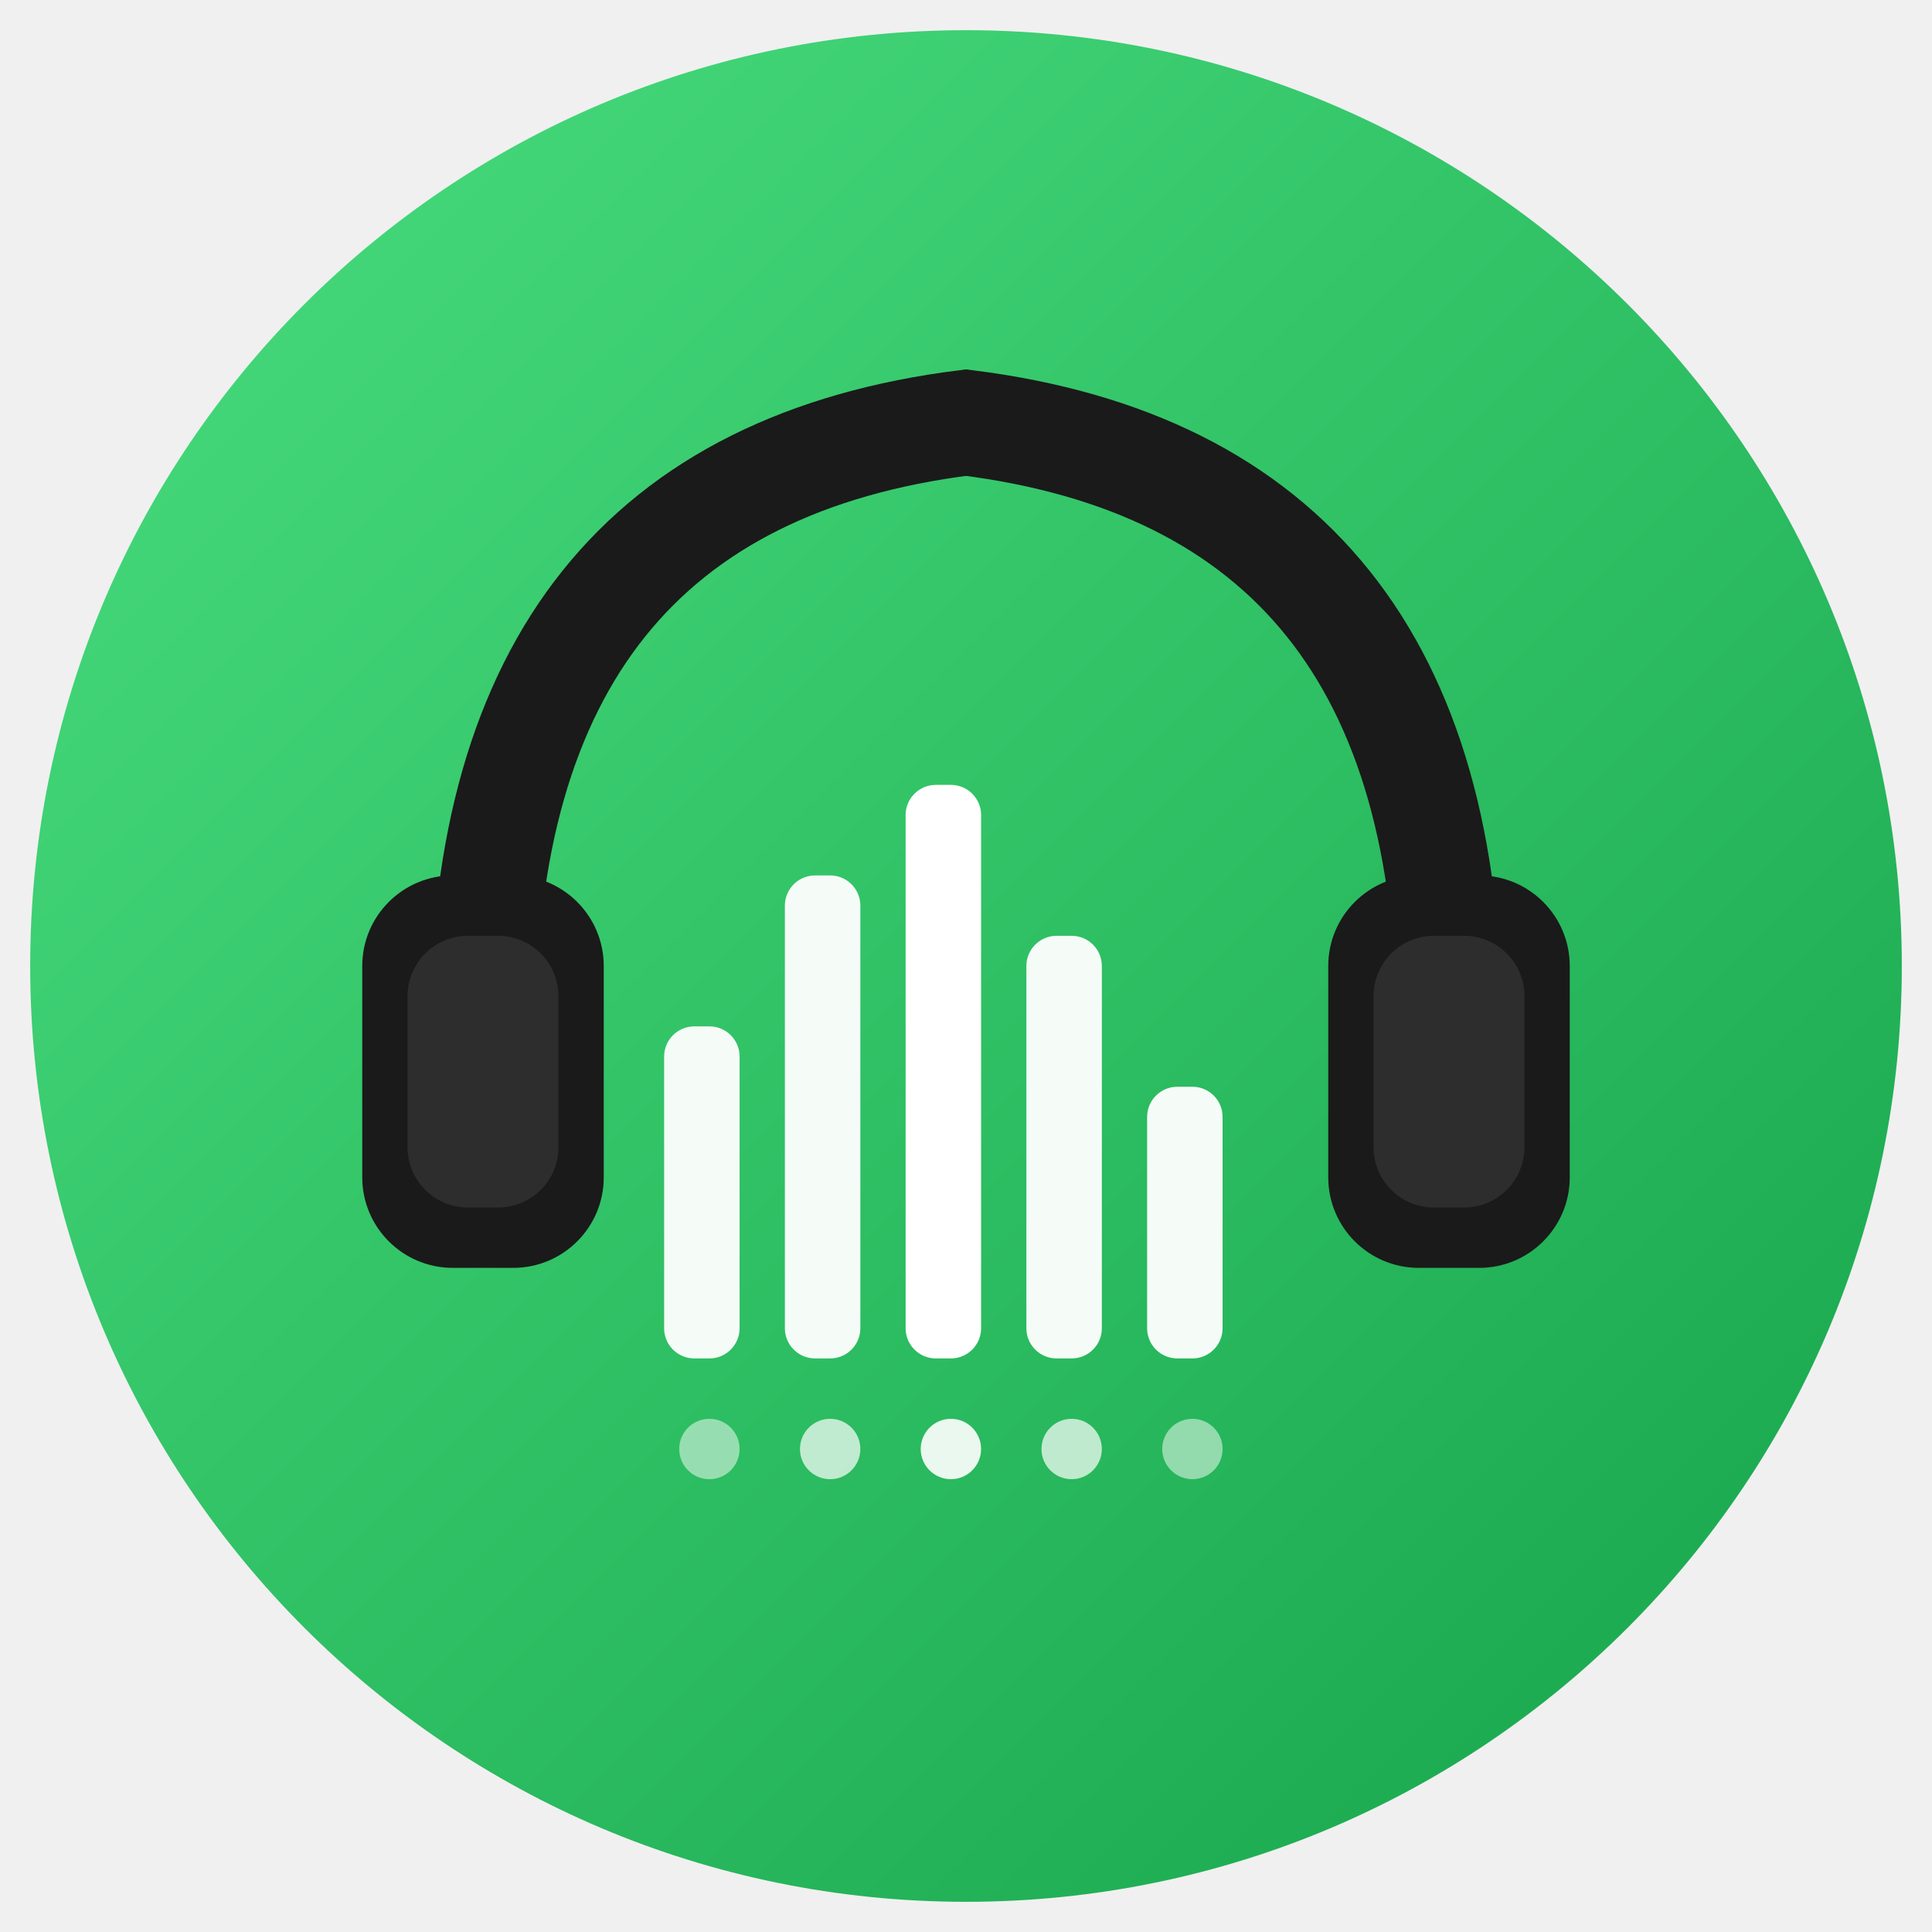
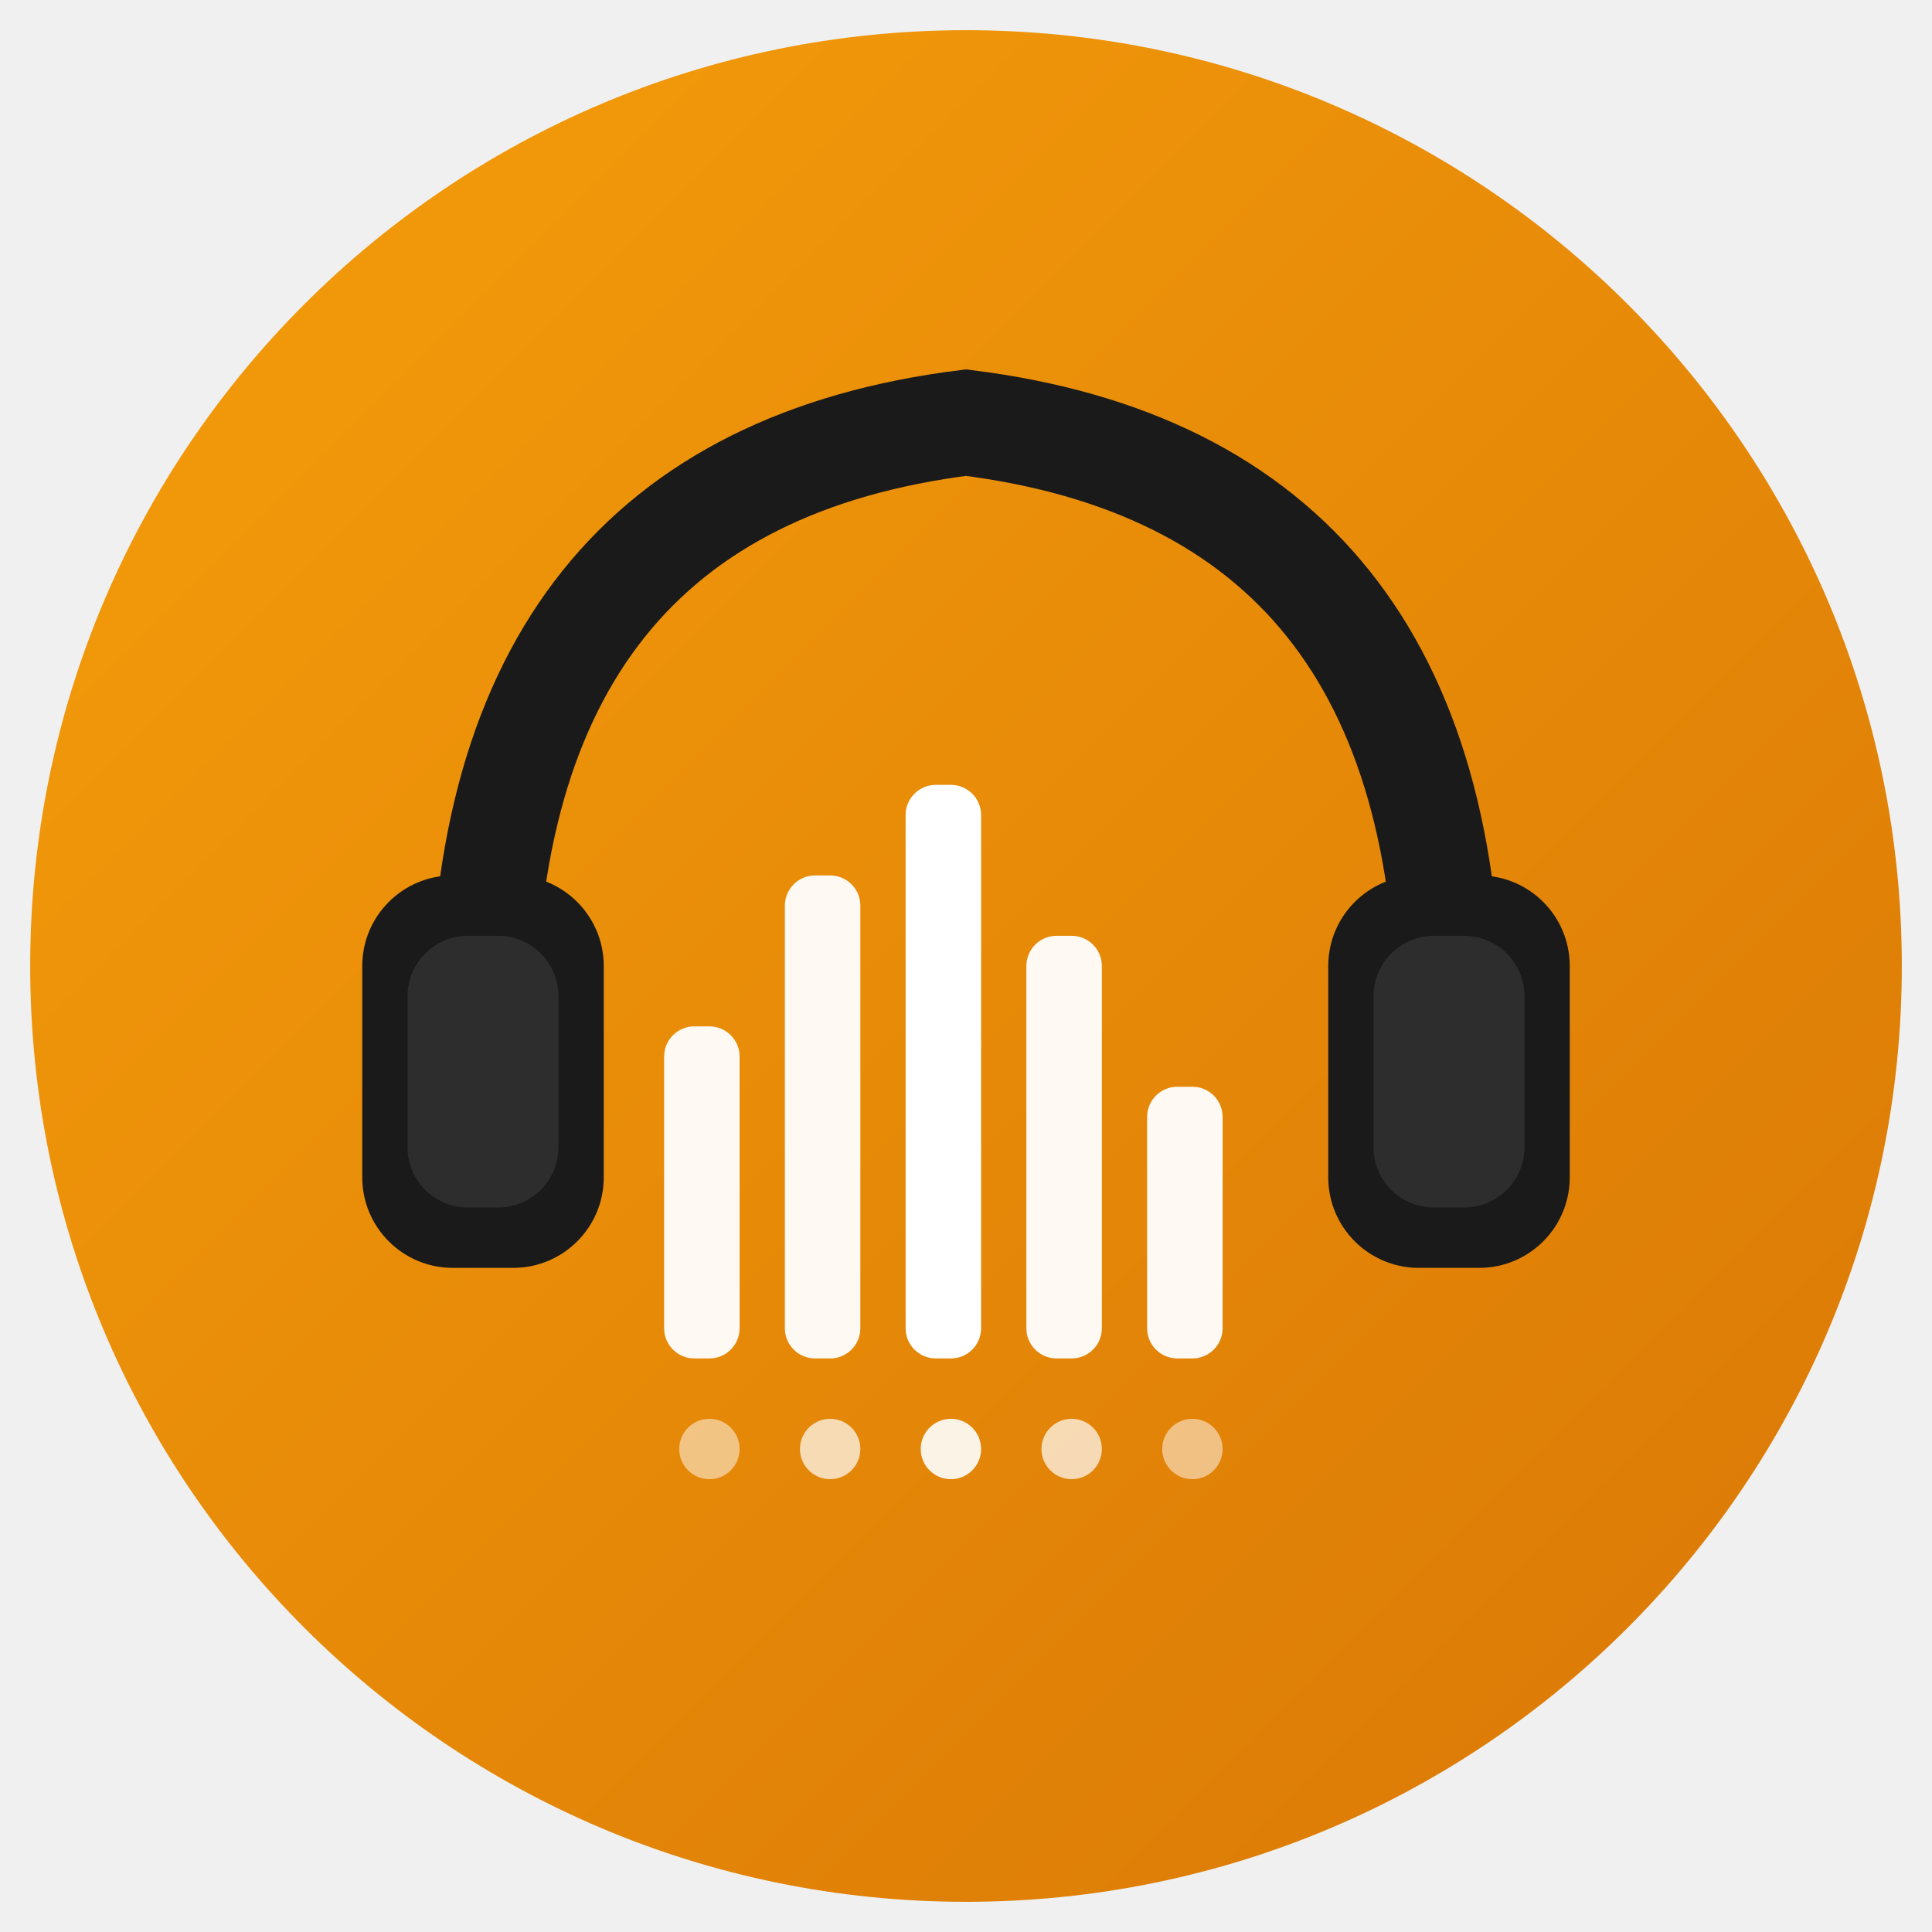
<svg xmlns="http://www.w3.org/2000/svg" viewBox="0 0 128 128">
  <defs>
    <linearGradient id="bg" x1="0%" y1="0%" x2="100%" y2="100%">
-       <stop offset="0%" stop-color="#4ade80" />
-       <stop offset="100%" stop-color="#16a34a" />
+       <stop offset="0%" stop-color="#f59e0b" />
+       <stop offset="100%" stop-color="#d97706" />
    </linearGradient>
  </defs>
  <circle cx="64" cy="64" r="62" fill="url(#bg)" />
  <path d="M32 68 Q32 32 64 28 Q96 32 96 68" fill="none" stroke="#1a1a1a" stroke-width="7" stroke-linecap="round" />
  <rect x="24" y="58" width="16" height="26" rx="6" fill="#1a1a1a" />
  <rect x="27" y="62" width="10" height="18" rx="4" fill="#2d2d2d" />
  <rect x="88" y="58" width="16" height="26" rx="6" fill="#1a1a1a" />
  <rect x="91" y="62" width="10" height="18" rx="4" fill="#2d2d2d" />
  <rect x="44" y="68" width="5" height="22" rx="2" fill="#fff" opacity="0.95" />
  <rect x="52" y="58" width="5" height="32" rx="2" fill="#fff" opacity="0.95" />
  <rect x="60" y="52" width="5" height="38" rx="2" fill="#fff" />
  <rect x="68" y="62" width="5" height="28" rx="2" fill="#fff" opacity="0.95" />
  <rect x="76" y="72" width="5" height="18" rx="2" fill="#fff" opacity="0.95" />
  <circle cx="47" cy="96" r="2" fill="#fff" opacity="0.5" />
  <circle cx="55" cy="96" r="2" fill="#fff" opacity="0.7" />
  <circle cx="63" cy="96" r="2" fill="#fff" opacity="0.9" />
  <circle cx="71" cy="96" r="2" fill="#fff" opacity="0.7" />
  <circle cx="79" cy="96" r="2" fill="#fff" opacity="0.5" />
</svg>
